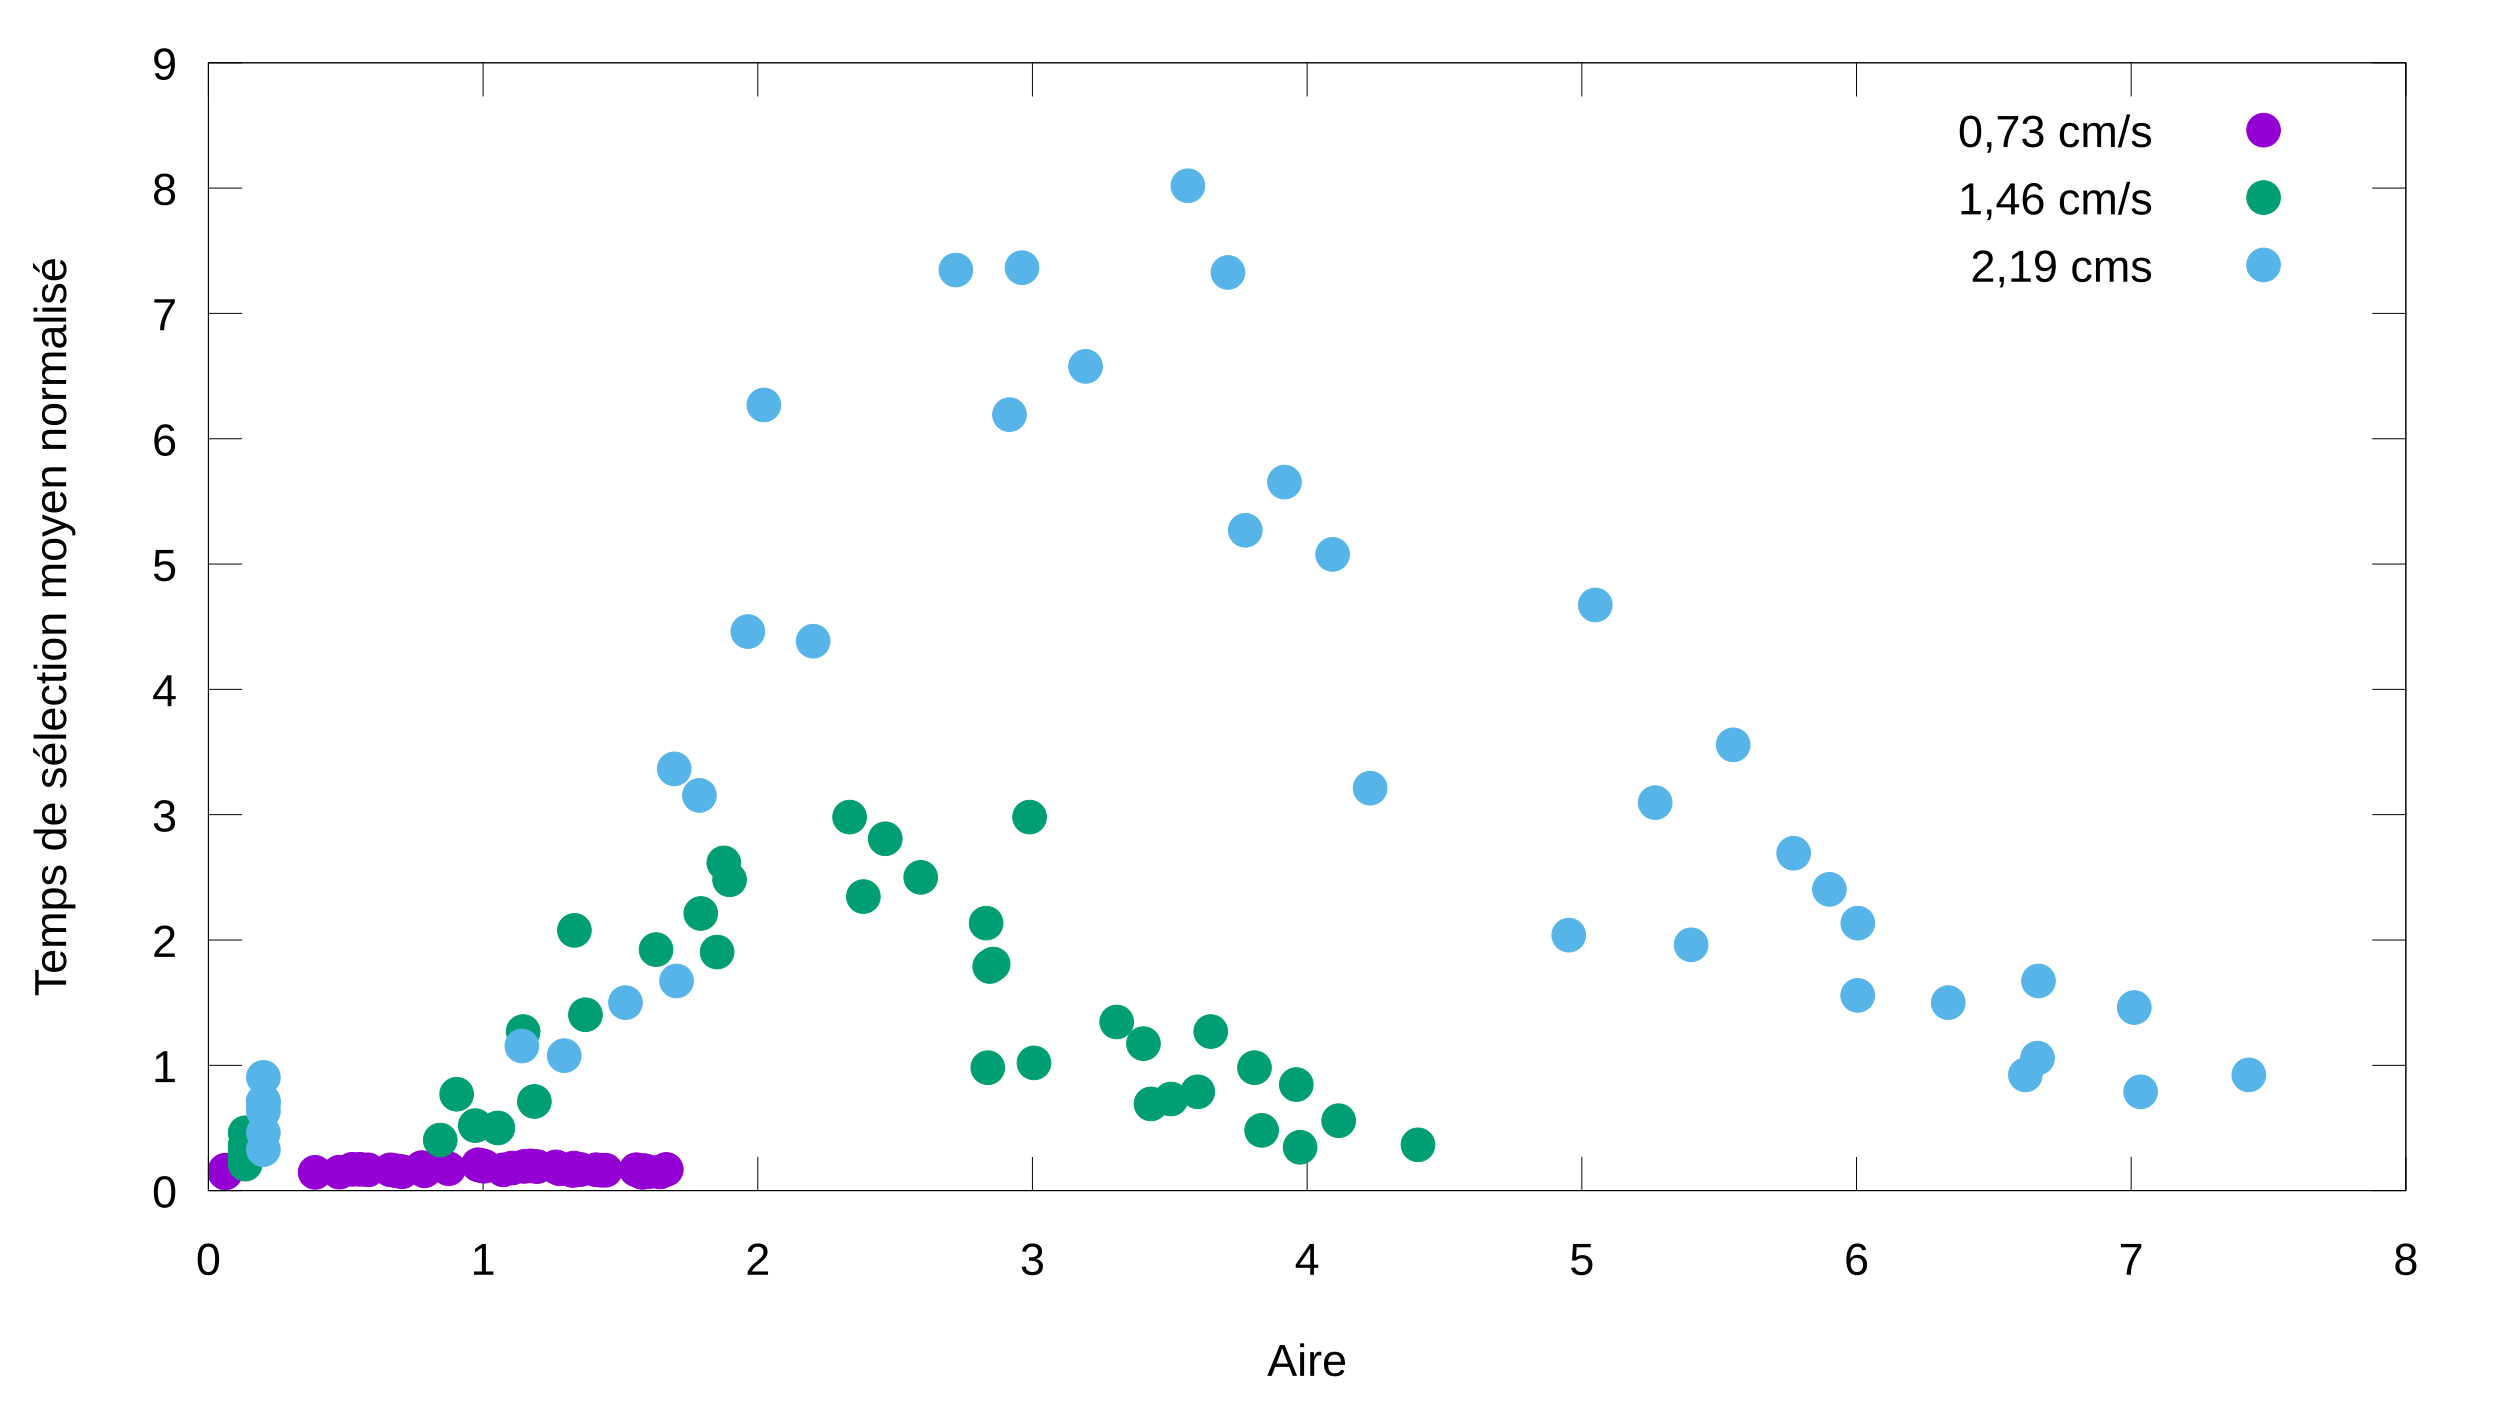
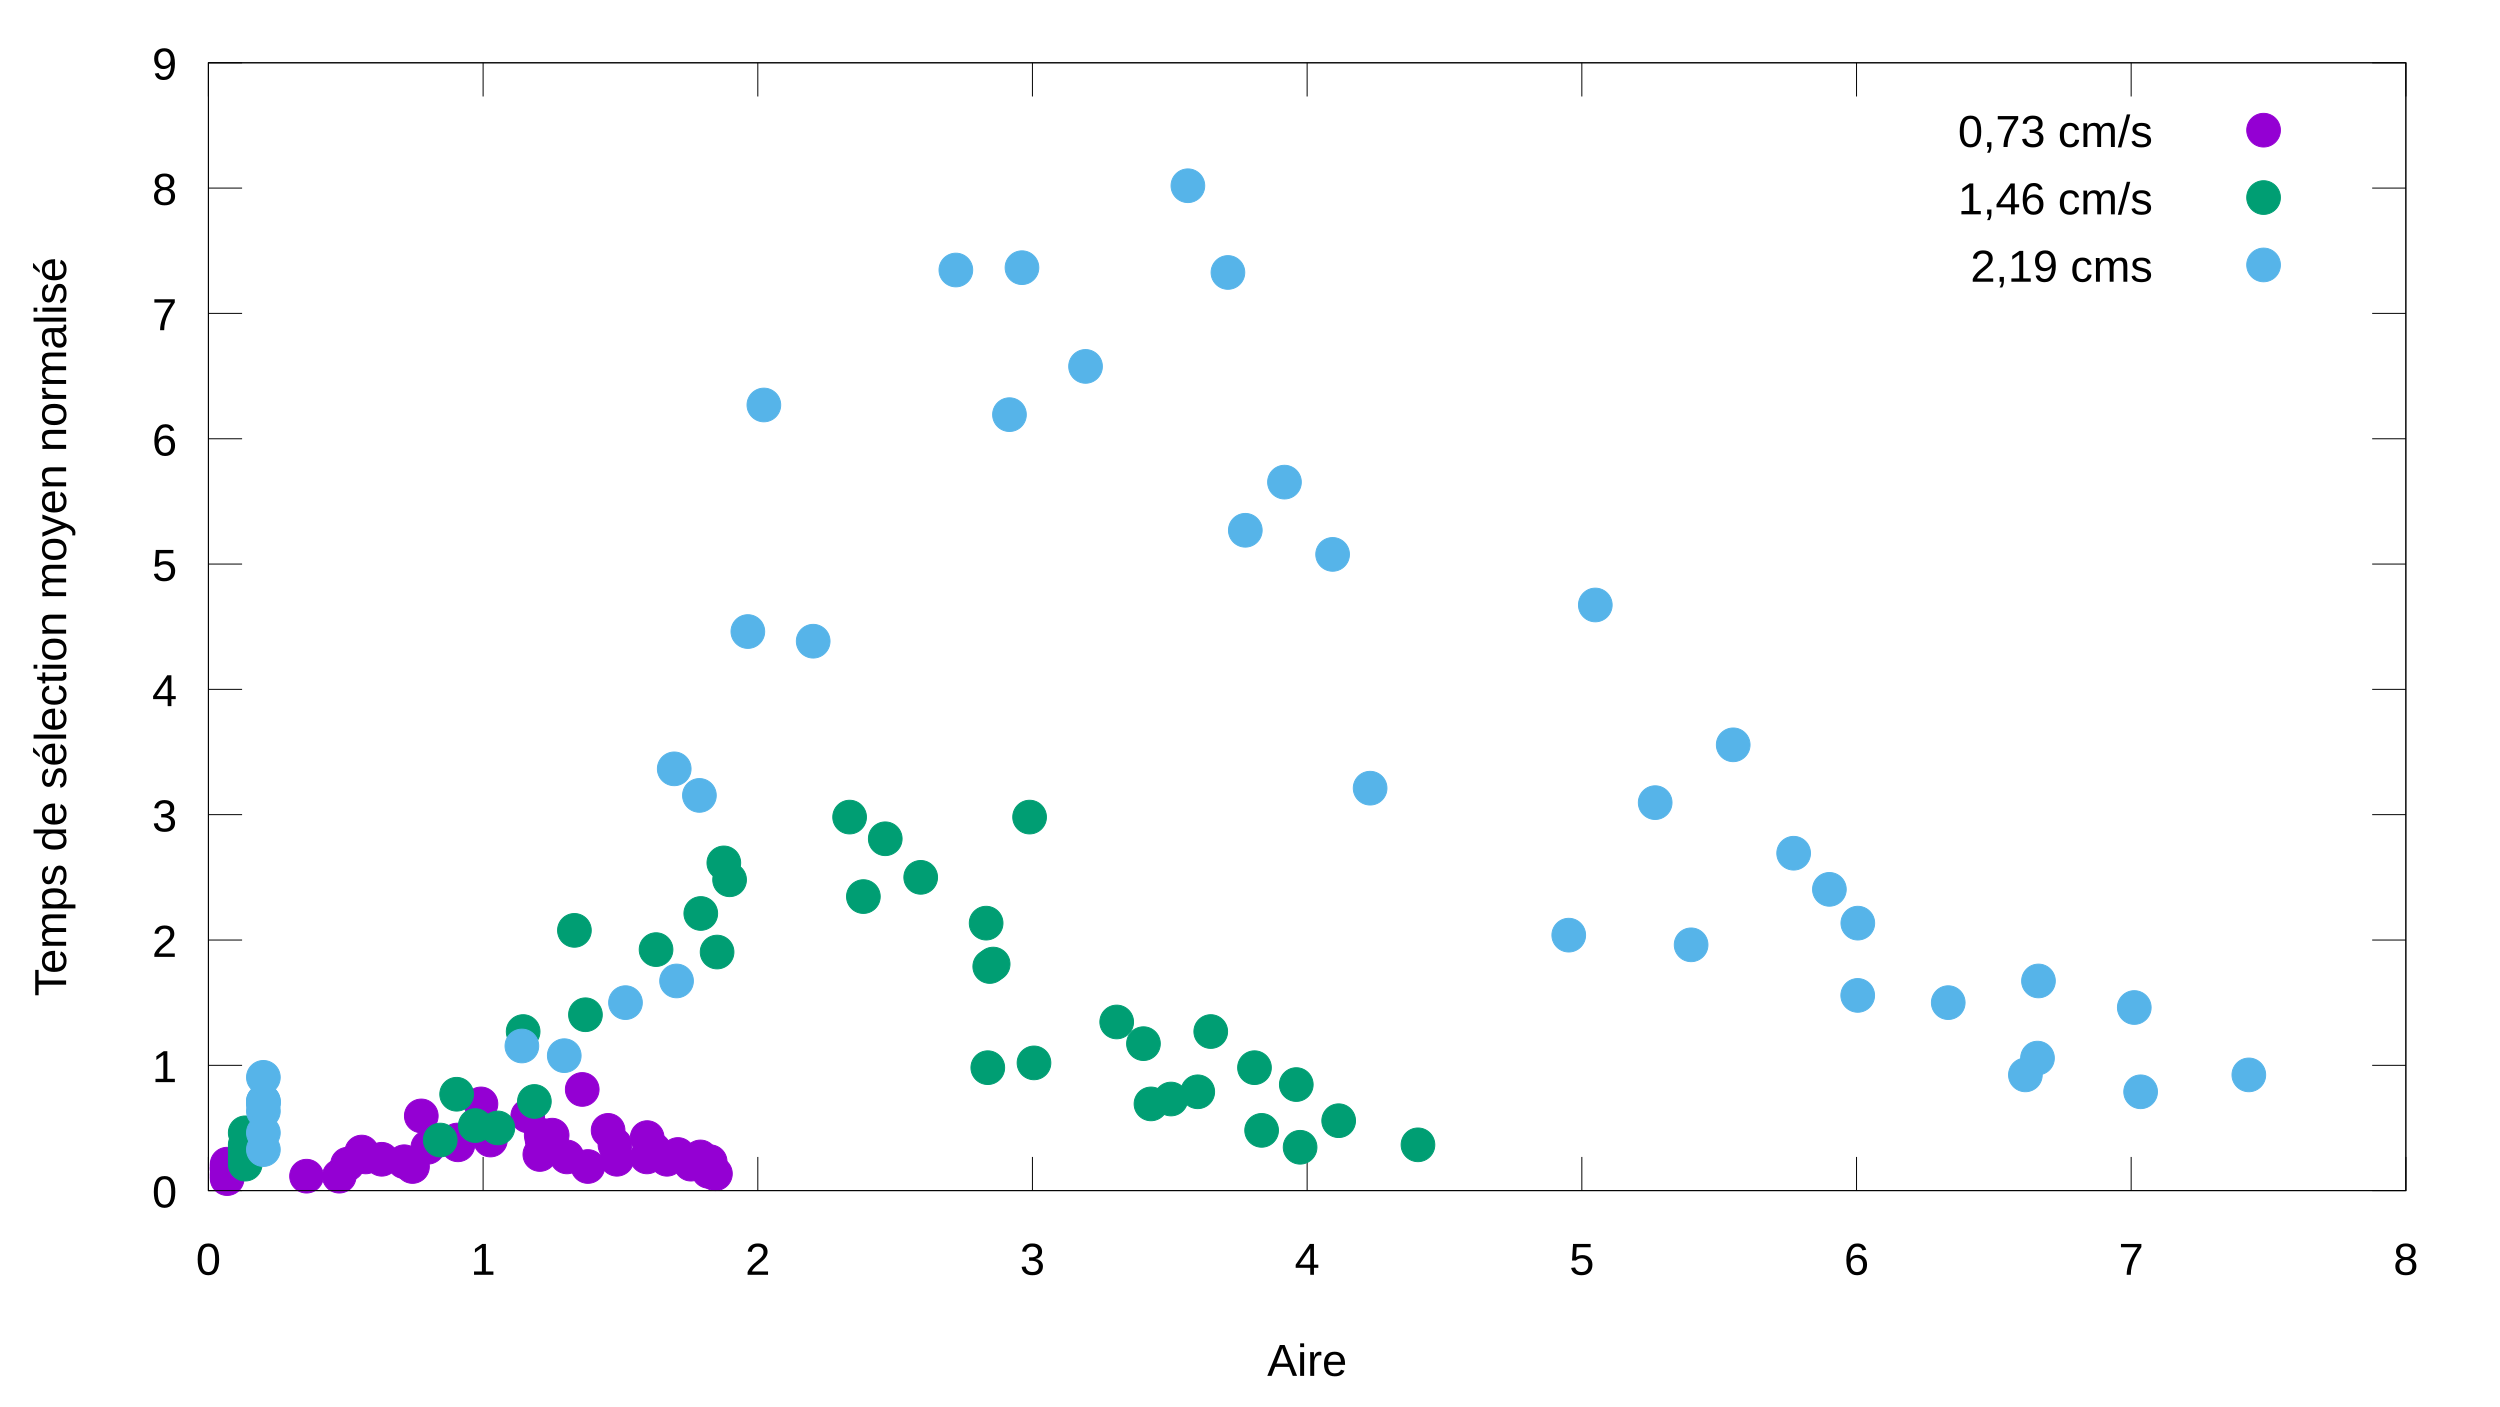
<svg xmlns="http://www.w3.org/2000/svg" xmlns:xlink="http://www.w3.org/1999/xlink" width="2560" height="1440" viewBox="0 0 2560 1440">
  <g id="gnuplot_canvas">
    <rect x="0" y="0" width="2560" height="1440" fill="none" />
    <defs>
      <circle id="gpDot" r="0.5" stroke-width="0.5" />
      <path id="gpPt0" stroke-width="0.058" stroke="currentColor" d="M-1,0 h2 M0,-1 v2" />
      <path id="gpPt1" stroke-width="0.058" stroke="currentColor" d="M-1,-1 L1,1 M1,-1 L-1,1" />
      <path id="gpPt2" stroke-width="0.058" stroke="currentColor" d="M-1,0 L1,0 M0,-1 L0,1 M-1,-1 L1,1 M-1,1 L1,-1" />
      <rect id="gpPt3" stroke-width="0.058" stroke="currentColor" x="-1" y="-1" width="2" height="2" />
      <rect id="gpPt4" stroke-width="0.058" stroke="currentColor" fill="currentColor" x="-1" y="-1" width="2" height="2" />
      <circle id="gpPt5" stroke-width="0.058" stroke="currentColor" cx="0" cy="0" r="1" />
      <use xlink:href="#gpPt5" id="gpPt6" fill="currentColor" stroke="none" />
      <path id="gpPt7" stroke-width="0.058" stroke="currentColor" d="M0,-1.33 L-1.33,0.67 L1.33,0.67 z" />
      <use xlink:href="#gpPt7" id="gpPt8" fill="currentColor" stroke="none" />
      <use xlink:href="#gpPt7" id="gpPt9" stroke="currentColor" transform="rotate(180)" />
      <use xlink:href="#gpPt9" id="gpPt10" fill="currentColor" stroke="none" />
      <use xlink:href="#gpPt3" id="gpPt11" stroke="currentColor" transform="rotate(45)" />
      <use xlink:href="#gpPt11" id="gpPt12" fill="currentColor" stroke="none" />
      <path id="gpPt13" stroke-width="0.058" stroke="currentColor" d="M0,1.330 L1.265,0.411 L0.782,-1.067 L-0.782,-1.076 L-1.265,0.411 z" />
      <use xlink:href="#gpPt13" id="gpPt14" fill="currentColor" stroke="none" />
      <filter id="textbox" filterUnits="objectBoundingBox" x="0" y="0" height="1" width="1">
        <feFlood flood-color="white" flood-opacity="1" result="bgnd" />
        <feComposite in="SourceGraphic" in2="bgnd" operator="atop" />
      </filter>
      <filter id="greybox" filterUnits="objectBoundingBox" x="0" y="0" height="1" width="1">
        <feFlood flood-color="lightgrey" flood-opacity="1" result="grey" />
        <feComposite in="SourceGraphic" in2="grey" operator="atop" />
      </filter>
    </defs>
    <g fill="none" color="white" stroke="currentColor" stroke-width="1.00" stroke-linecap="butt" stroke-linejoin="miter">
</g>
    <g fill="none" color="black" stroke="currentColor" stroke-width="1.00" stroke-linecap="butt" stroke-linejoin="miter">
      <path stroke="black" d="M213.4,1219.2 L247.9,1219.2 M2463.6,1219.2 L2429.1,1219.2  " />
      <g transform="translate(181.3,1236.4)" stroke="none" fill="black" font-family="Arial" font-size="46.00" text-anchor="end">
        <text>
          <tspan font-family="Arial"> 0</tspan>
        </text>
      </g>
    </g>
    <g fill="none" color="black" stroke="currentColor" stroke-width="1.00" stroke-linecap="butt" stroke-linejoin="miter">
      <path stroke="black" d="M213.4,1090.9 L247.9,1090.9 M2463.6,1090.9 L2429.1,1090.9  " />
      <g transform="translate(181.3,1108.1)" stroke="none" fill="black" font-family="Arial" font-size="46.00" text-anchor="end">
        <text>
          <tspan font-family="Arial"> 1</tspan>
        </text>
      </g>
    </g>
    <g fill="none" color="black" stroke="currentColor" stroke-width="1.00" stroke-linecap="butt" stroke-linejoin="miter">
      <path stroke="black" d="M213.4,962.6 L247.9,962.6 M2463.6,962.6 L2429.1,962.6  " />
      <g transform="translate(181.3,979.8)" stroke="none" fill="black" font-family="Arial" font-size="46.00" text-anchor="end">
        <text>
          <tspan font-family="Arial"> 2</tspan>
        </text>
      </g>
    </g>
    <g fill="none" color="black" stroke="currentColor" stroke-width="1.00" stroke-linecap="butt" stroke-linejoin="miter">
      <path stroke="black" d="M213.4,834.2 L247.9,834.2 M2463.6,834.2 L2429.1,834.2  " />
      <g transform="translate(181.3,851.4)" stroke="none" fill="black" font-family="Arial" font-size="46.00" text-anchor="end">
        <text>
          <tspan font-family="Arial"> 3</tspan>
        </text>
      </g>
    </g>
    <g fill="none" color="black" stroke="currentColor" stroke-width="1.00" stroke-linecap="butt" stroke-linejoin="miter">
      <path stroke="black" d="M213.4,705.9 L247.9,705.9 M2463.6,705.9 L2429.1,705.9  " />
      <g transform="translate(181.3,723.1)" stroke="none" fill="black" font-family="Arial" font-size="46.00" text-anchor="end">
        <text>
          <tspan font-family="Arial"> 4</tspan>
        </text>
      </g>
    </g>
    <g fill="none" color="black" stroke="currentColor" stroke-width="1.00" stroke-linecap="butt" stroke-linejoin="miter">
      <path stroke="black" d="M213.4,577.6 L247.9,577.6 M2463.6,577.6 L2429.1,577.6  " />
      <g transform="translate(181.3,594.8)" stroke="none" fill="black" font-family="Arial" font-size="46.00" text-anchor="end">
        <text>
          <tspan font-family="Arial"> 5</tspan>
        </text>
      </g>
    </g>
    <g fill="none" color="black" stroke="currentColor" stroke-width="1.00" stroke-linecap="butt" stroke-linejoin="miter">
      <path stroke="black" d="M213.4,449.3 L247.9,449.3 M2463.6,449.3 L2429.1,449.3  " />
      <g transform="translate(181.3,466.5)" stroke="none" fill="black" font-family="Arial" font-size="46.00" text-anchor="end">
        <text>
          <tspan font-family="Arial"> 6</tspan>
        </text>
      </g>
    </g>
    <g fill="none" color="black" stroke="currentColor" stroke-width="1.00" stroke-linecap="butt" stroke-linejoin="miter">
      <path stroke="black" d="M213.4,320.9 L247.9,320.9 M2463.6,320.9 L2429.1,320.9  " />
      <g transform="translate(181.3,338.1)" stroke="none" fill="black" font-family="Arial" font-size="46.00" text-anchor="end">
        <text>
          <tspan font-family="Arial"> 7</tspan>
        </text>
      </g>
    </g>
    <g fill="none" color="black" stroke="currentColor" stroke-width="1.00" stroke-linecap="butt" stroke-linejoin="miter">
      <path stroke="black" d="M213.4,192.6 L247.9,192.6 M2463.6,192.6 L2429.1,192.6  " />
      <g transform="translate(181.3,209.8)" stroke="none" fill="black" font-family="Arial" font-size="46.00" text-anchor="end">
        <text>
          <tspan font-family="Arial"> 8</tspan>
        </text>
      </g>
    </g>
    <g fill="none" color="black" stroke="currentColor" stroke-width="1.00" stroke-linecap="butt" stroke-linejoin="miter">
      <path stroke="black" d="M213.4,64.3 L247.9,64.3 M2463.6,64.3 L2429.1,64.3  " />
      <g transform="translate(181.3,81.5)" stroke="none" fill="black" font-family="Arial" font-size="46.00" text-anchor="end">
        <text>
          <tspan font-family="Arial"> 9</tspan>
        </text>
      </g>
    </g>
    <g fill="none" color="black" stroke="currentColor" stroke-width="1.00" stroke-linecap="butt" stroke-linejoin="miter">
      <path stroke="black" d="M213.4,1219.2 L213.4,1184.7 M213.4,64.3 L213.4,98.8  " />
      <g transform="translate(213.4,1305.4)" stroke="none" fill="black" font-family="Arial" font-size="46.00" text-anchor="middle">
        <text>
          <tspan font-family="Arial"> 0</tspan>
        </text>
      </g>
    </g>
    <g fill="none" color="black" stroke="currentColor" stroke-width="1.00" stroke-linecap="butt" stroke-linejoin="miter">
      <path stroke="black" d="M494.7,1219.2 L494.7,1184.7 M494.7,64.3 L494.7,98.8  " />
      <g transform="translate(494.7,1305.4)" stroke="none" fill="black" font-family="Arial" font-size="46.00" text-anchor="middle">
        <text>
          <tspan font-family="Arial"> 1</tspan>
        </text>
      </g>
    </g>
    <g fill="none" color="black" stroke="currentColor" stroke-width="1.00" stroke-linecap="butt" stroke-linejoin="miter">
      <path stroke="black" d="M776.0,1219.2 L776.0,1184.7 M776.0,64.3 L776.0,98.8  " />
      <g transform="translate(776.0,1305.4)" stroke="none" fill="black" font-family="Arial" font-size="46.00" text-anchor="middle">
        <text>
          <tspan font-family="Arial"> 2</tspan>
        </text>
      </g>
    </g>
    <g fill="none" color="black" stroke="currentColor" stroke-width="1.00" stroke-linecap="butt" stroke-linejoin="miter">
      <path stroke="black" d="M1057.2,1219.2 L1057.2,1184.7 M1057.2,64.3 L1057.2,98.8  " />
      <g transform="translate(1057.2,1305.4)" stroke="none" fill="black" font-family="Arial" font-size="46.00" text-anchor="middle">
        <text>
          <tspan font-family="Arial"> 3</tspan>
        </text>
      </g>
    </g>
    <g fill="none" color="black" stroke="currentColor" stroke-width="1.00" stroke-linecap="butt" stroke-linejoin="miter">
      <path stroke="black" d="M1338.5,1219.2 L1338.5,1184.7 M1338.5,64.3 L1338.5,98.8  " />
      <g transform="translate(1338.5,1305.4)" stroke="none" fill="black" font-family="Arial" font-size="46.00" text-anchor="middle">
        <text>
          <tspan font-family="Arial"> 4</tspan>
        </text>
      </g>
    </g>
    <g fill="none" color="black" stroke="currentColor" stroke-width="1.00" stroke-linecap="butt" stroke-linejoin="miter">
      <path stroke="black" d="M1619.8,1219.2 L1619.8,1184.7 M1619.8,64.3 L1619.8,98.8  " />
      <g transform="translate(1619.8,1305.4)" stroke="none" fill="black" font-family="Arial" font-size="46.00" text-anchor="middle">
        <text>
          <tspan font-family="Arial"> 5</tspan>
        </text>
      </g>
    </g>
    <g fill="none" color="black" stroke="currentColor" stroke-width="1.00" stroke-linecap="butt" stroke-linejoin="miter">
      <path stroke="black" d="M1901.1,1219.2 L1901.1,1184.7 M1901.1,64.3 L1901.1,98.8  " />
      <g transform="translate(1901.1,1305.4)" stroke="none" fill="black" font-family="Arial" font-size="46.00" text-anchor="middle">
        <text>
          <tspan font-family="Arial"> 6</tspan>
        </text>
      </g>
    </g>
    <g fill="none" color="black" stroke="currentColor" stroke-width="1.00" stroke-linecap="butt" stroke-linejoin="miter">
      <path stroke="black" d="M2182.3,1219.2 L2182.3,1184.7 M2182.3,64.3 L2182.3,98.8  " />
      <g transform="translate(2182.3,1305.4)" stroke="none" fill="black" font-family="Arial" font-size="46.00" text-anchor="middle">
        <text>
          <tspan font-family="Arial"> 7</tspan>
        </text>
      </g>
    </g>
    <g fill="none" color="black" stroke="currentColor" stroke-width="1.00" stroke-linecap="butt" stroke-linejoin="miter">
      <path stroke="black" d="M2463.6,1219.2 L2463.6,1184.7 M2463.6,64.3 L2463.6,98.8  " />
      <g transform="translate(2463.6,1305.4)" stroke="none" fill="black" font-family="Arial" font-size="46.00" text-anchor="middle">
        <text>
          <tspan font-family="Arial"> 8</tspan>
        </text>
      </g>
    </g>
    <g fill="none" color="black" stroke="currentColor" stroke-width="1.00" stroke-linecap="butt" stroke-linejoin="miter">
</g>
    <g fill="none" color="black" stroke="currentColor" stroke-width="1.00" stroke-linecap="butt" stroke-linejoin="miter">
      <path stroke="black" d="M213.4,64.3 L213.4,1219.2 L2463.6,1219.2 L2463.6,64.3 L213.4,64.3 Z  " />
    </g>
    <g fill="none" color="black" stroke="currentColor" stroke-width="1.00" stroke-linecap="butt" stroke-linejoin="miter">
      <g transform="translate(67.7,641.8) rotate(270)" stroke="none" fill="black" font-family="Arial" font-size="46.00" text-anchor="middle">
        <text>
          <tspan font-family="Arial">Temps de sélection moyen normalisé</tspan>
        </text>
      </g>
    </g>
    <g fill="none" color="black" stroke="currentColor" stroke-width="1.00" stroke-linecap="butt" stroke-linejoin="miter">
      <g transform="translate(1338.5,1408.9)" stroke="none" fill="black" font-family="Arial" font-size="46.00" text-anchor="middle">
        <text>
          <tspan font-family="Arial">Aire</tspan>
        </text>
      </g>
    </g>
    <g fill="none" color="black" stroke="currentColor" stroke-width="1.00" stroke-linecap="butt" stroke-linejoin="miter">
</g>
    <g id="gnuplot_plot_1">
      <g fill="none" color="white" stroke="currentColor" stroke-width="3.00" stroke-linecap="butt" stroke-linejoin="miter">
</g>
      <g fill="none" color="black" stroke="currentColor" stroke-width="3.00" stroke-linecap="butt" stroke-linejoin="miter">
        <g transform="translate(2204.4,150.5)" stroke="none" fill="black" font-family="Arial" font-size="46.00" text-anchor="end">
          <text>
            <tspan font-family="Arial">0,73 cm/s</tspan>
          </text>
        </g>
      </g>
      <g fill="none" color="black" stroke="currentColor" stroke-width="3.00" stroke-linecap="butt" stroke-linejoin="miter">
-         <use xlink:href="#gpPt6" transform="translate(230.7,1198.7) scale(17.25)" color="rgb(148,   0, 211)" />
-         <use xlink:href="#gpPt6" transform="translate(230.7,1199.5) scale(17.25)" color="rgb(148,   0, 211)" />
-         <use xlink:href="#gpPt6" transform="translate(230.7,1201.1) scale(17.25)" color="rgb(148,   0, 211)" />
-         <use xlink:href="#gpPt6" transform="translate(230.7,1200.4) scale(17.25)" color="rgb(148,   0, 211)" />
-         <use xlink:href="#gpPt6" transform="translate(230.7,1199.6) scale(17.25)" color="rgb(148,   0, 211)" />
-         <use xlink:href="#gpPt6" transform="translate(230.7,1199.8) scale(17.25)" color="rgb(148,   0, 211)" />
-         <use xlink:href="#gpPt6" transform="translate(230.7,1198.3) scale(17.25)" color="rgb(148,   0, 211)" />
-         <use xlink:href="#gpPt6" transform="translate(663.4,1199.9) scale(17.25)" color="rgb(148,   0, 211)" />
-         <use xlink:href="#gpPt6" transform="translate(675.8,1200.1) scale(17.25)" color="rgb(148,   0, 211)" />
-         <use xlink:href="#gpPt6" transform="translate(651.5,1197.8) scale(17.25)" color="rgb(148,   0, 211)" />
-         <use xlink:href="#gpPt6" transform="translate(682.3,1197.5) scale(17.25)" color="rgb(148,   0, 211)" />
-         <use xlink:href="#gpPt6" transform="translate(594.6,1197.6) scale(17.25)" color="rgb(148,   0, 211)" />
-         <use xlink:href="#gpPt6" transform="translate(615.8,1198.3) scale(17.25)" color="rgb(148,   0, 211)" />
-         <use xlink:href="#gpPt6" transform="translate(569.3,1194.9) scale(17.25)" color="rgb(148,   0, 211)" />
-         <use xlink:href="#gpPt6" transform="translate(610.3,1197.8) scale(17.25)" color="rgb(148,   0, 211)" />
-         <use xlink:href="#gpPt6" transform="translate(657.7,1200.5) scale(17.25)" color="rgb(148,   0, 211)" />
-         <use xlink:href="#gpPt6" transform="translate(620.0,1198.3) scale(17.25)" color="rgb(148,   0, 211)" />
-         <use xlink:href="#gpPt6" transform="translate(536.9,1194.4) scale(17.25)" color="rgb(148,   0, 211)" />
-         <use xlink:href="#gpPt6" transform="translate(549.9,1194.6) scale(17.25)" color="rgb(148,   0, 211)" />
-         <use xlink:href="#gpPt6" transform="translate(491.7,1193.3) scale(17.25)" color="rgb(148,   0, 211)" />
-         <use xlink:href="#gpPt6" transform="translate(432.2,1195.8) scale(17.25)" color="rgb(148,   0, 211)" />
-         <use xlink:href="#gpPt6" transform="translate(660.3,1199.2) scale(17.25)" color="rgb(148,   0, 211)" />
-         <use xlink:href="#gpPt6" transform="translate(659.4,1198.7) scale(17.25)" color="rgb(148,   0, 211)" />
-         <use xlink:href="#gpPt6" transform="translate(587.7,1196.1) scale(17.25)" color="rgb(148,   0, 211)" />
-         <use xlink:href="#gpPt6" transform="translate(524.6,1196.0) scale(17.25)" color="rgb(148,   0, 211)" />
-         <use xlink:href="#gpPt6" transform="translate(489.7,1192.7) scale(17.25)" color="rgb(148,   0, 211)" />
-         <use xlink:href="#gpPt6" transform="translate(434.7,1198.9) scale(17.25)" color="rgb(148,   0, 211)" />
-         <use xlink:href="#gpPt6" transform="translate(399.9,1197.9) scale(17.25)" color="rgb(148,   0, 211)" />
-         <use xlink:href="#gpPt6" transform="translate(586.5,1198.6) scale(17.25)" color="rgb(148,   0, 211)" />
-         <use xlink:href="#gpPt6" transform="translate(515.2,1197.9) scale(17.25)" color="rgb(148,   0, 211)" />
-         <use xlink:href="#gpPt6" transform="translate(543.5,1193.9) scale(17.25)" color="rgb(148,   0, 211)" />
-         <use xlink:href="#gpPt6" transform="translate(431.8,1195.8) scale(17.25)" color="rgb(148,   0, 211)" />
-         <use xlink:href="#gpPt6" transform="translate(406.4,1199.0) scale(17.25)" color="rgb(148,   0, 211)" />
-         <use xlink:href="#gpPt6" transform="translate(411.9,1199.8) scale(17.25)" color="rgb(148,   0, 211)" />
-         <use xlink:href="#gpPt6" transform="translate(368.6,1197.4) scale(17.25)" color="rgb(148,   0, 211)" />
-         <use xlink:href="#gpPt6" transform="translate(573.2,1196.9) scale(17.25)" color="rgb(148,   0, 211)" />
-         <use xlink:href="#gpPt6" transform="translate(495.7,1194.2) scale(17.25)" color="rgb(148,   0, 211)" />
-         <use xlink:href="#gpPt6" transform="translate(459.4,1196.8) scale(17.25)" color="rgb(148,   0, 211)" />
-         <use xlink:href="#gpPt6" transform="translate(360.6,1197.4) scale(17.25)" color="rgb(148,   0, 211)" />
-         <use xlink:href="#gpPt6" transform="translate(376.9,1197.9) scale(17.25)" color="rgb(148,   0, 211)" />
-         <use xlink:href="#gpPt6" transform="translate(347.5,1200.3) scale(17.25)" color="rgb(148,   0, 211)" />
-         <use xlink:href="#gpPt6" transform="translate(322.7,1200.5) scale(17.25)" color="rgb(148,   0, 211)" />
+         <use xlink:href="#gpPt6" transform="translate(232.6,1192.1) scale(17.25)" color="rgb(148,   0, 211)" />
+         <use xlink:href="#gpPt6" transform="translate(232.6,1206.9) scale(17.25)" color="rgb(148,   0, 211)" />
+         <use xlink:href="#gpPt6" transform="translate(232.6,1204.4) scale(17.25)" color="rgb(148,   0, 211)" />
+         <use xlink:href="#gpPt6" transform="translate(232.6,1201.9) scale(17.25)" color="rgb(148,   0, 211)" />
+         <use xlink:href="#gpPt6" transform="translate(232.6,1194.5) scale(17.25)" color="rgb(148,   0, 211)" />
+         <use xlink:href="#gpPt6" transform="translate(232.6,1197.0) scale(17.25)" color="rgb(148,   0, 211)" />
+         <use xlink:href="#gpPt6" transform="translate(232.6,1197.0) scale(17.25)" color="rgb(148,   0, 211)" />
+         <use xlink:href="#gpPt6" transform="translate(683.0,1187.1) scale(17.25)" color="rgb(148,   0, 211)" />
+         <use xlink:href="#gpPt6" transform="translate(727.2,1189.6) scale(17.25)" color="rgb(148,   0, 211)" />
+         <use xlink:href="#gpPt6" transform="translate(662.5,1184.7) scale(17.25)" color="rgb(148,   0, 211)" />
+         <use xlink:href="#gpPt6" transform="translate(694.2,1182.2) scale(17.25)" color="rgb(148,   0, 211)" />
+         <use xlink:href="#gpPt6" transform="translate(629.7,1172.3) scale(17.25)" color="rgb(148,   0, 211)" />
+         <use xlink:href="#gpPt6" transform="translate(669.6,1177.2) scale(17.25)" color="rgb(148,   0, 211)" />
+         <use xlink:href="#gpPt6" transform="translate(580.6,1184.7) scale(17.25)" color="rgb(148,   0, 211)" />
+         <use xlink:href="#gpPt6" transform="translate(707.5,1192.1) scale(17.25)" color="rgb(148,   0, 211)" />
+         <use xlink:href="#gpPt6" transform="translate(732.6,1201.9) scale(17.25)" color="rgb(148,   0, 211)" />
+         <use xlink:href="#gpPt6" transform="translate(662.7,1164.9) scale(17.25)" color="rgb(148,   0, 211)" />
+         <use xlink:href="#gpPt6" transform="translate(555.1,1167.4) scale(17.25)" color="rgb(148,   0, 211)" />
+         <use xlink:href="#gpPt6" transform="translate(596.2,1115.6) scale(17.25)" color="rgb(148,   0, 211)" />
+         <use xlink:href="#gpPt6" transform="translate(492.5,1130.4) scale(17.25)" color="rgb(148,   0, 211)" />
+         <use xlink:href="#gpPt6" transform="translate(468.2,1167.4) scale(17.25)" color="rgb(148,   0, 211)" />
+         <use xlink:href="#gpPt6" transform="translate(725.7,1199.5) scale(17.25)" color="rgb(148,   0, 211)" />
+         <use xlink:href="#gpPt6" transform="translate(717.2,1184.7) scale(17.25)" color="rgb(148,   0, 211)" />
+         <use xlink:href="#gpPt6" transform="translate(602.0,1194.5) scale(17.25)" color="rgb(148,   0, 211)" />
+         <use xlink:href="#gpPt6" transform="translate(552.8,1182.2) scale(17.25)" color="rgb(148,   0, 211)" />
+         <use xlink:href="#gpPt6" transform="translate(502.2,1167.4) scale(17.25)" color="rgb(148,   0, 211)" />
+         <use xlink:href="#gpPt6" transform="translate(438.1,1174.8) scale(17.25)" color="rgb(148,   0, 211)" />
+         <use xlink:href="#gpPt6" transform="translate(374.5,1184.7) scale(17.25)" color="rgb(148,   0, 211)" />
+         <use xlink:href="#gpPt6" transform="translate(631.7,1187.1) scale(17.25)" color="rgb(148,   0, 211)" />
+         <use xlink:href="#gpPt6" transform="translate(565.4,1162.4) scale(17.25)" color="rgb(148,   0, 211)" />
+         <use xlink:href="#gpPt6" transform="translate(540.4,1142.7) scale(17.25)" color="rgb(148,   0, 211)" />
+         <use xlink:href="#gpPt6" transform="translate(431.4,1142.7) scale(17.25)" color="rgb(148,   0, 211)" />
+         <use xlink:href="#gpPt6" transform="translate(422.4,1194.5) scale(17.25)" color="rgb(148,   0, 211)" />
+         <use xlink:href="#gpPt6" transform="translate(413.9,1189.6) scale(17.25)" color="rgb(148,   0, 211)" />
+         <use xlink:href="#gpPt6" transform="translate(370.4,1179.7) scale(17.25)" color="rgb(148,   0, 211)" />
+         <use xlink:href="#gpPt6" transform="translate(622.7,1157.5) scale(17.25)" color="rgb(148,   0, 211)" />
+         <use xlink:href="#gpPt6" transform="translate(554.2,1162.4) scale(17.25)" color="rgb(148,   0, 211)" />
+         <use xlink:href="#gpPt6" transform="translate(468.9,1172.3) scale(17.25)" color="rgb(148,   0, 211)" />
+         <use xlink:href="#gpPt6" transform="translate(390.9,1187.1) scale(17.25)" color="rgb(148,   0, 211)" />
+         <use xlink:href="#gpPt6" transform="translate(355.9,1192.1) scale(17.25)" color="rgb(148,   0, 211)" />
+         <use xlink:href="#gpPt6" transform="translate(347.4,1204.4) scale(17.25)" color="rgb(148,   0, 211)" />
+         <use xlink:href="#gpPt6" transform="translate(313.9,1204.4) scale(17.25)" color="rgb(148,   0, 211)" />
        <use xlink:href="#gpPt6" transform="translate(2317.9,133.3) scale(17.25)" color="rgb(148,   0, 211)" />
      </g>
    </g>
    <g id="gnuplot_plot_2">
      <g fill="none" color="black" stroke="currentColor" stroke-width="3.00" stroke-linecap="butt" stroke-linejoin="miter">
        <g transform="translate(2204.4,219.5)" stroke="none" fill="black" font-family="Arial" font-size="46.00" text-anchor="end">
          <text>
            <tspan font-family="Arial">1,46 cm/s</tspan>
          </text>
        </g>
      </g>
      <g fill="none" color="black" stroke="currentColor" stroke-width="3.00" stroke-linecap="butt" stroke-linejoin="miter">
        <use xlink:href="#gpPt6" transform="translate(251.1,1177.2) scale(17.25)" color="rgb(  0, 158, 115)" />
        <use xlink:href="#gpPt6" transform="translate(251.1,1160.0) scale(17.25)" color="rgb(  0, 158, 115)" />
        <use xlink:href="#gpPt6" transform="translate(251.1,1177.2) scale(17.25)" color="rgb(  0, 158, 115)" />
        <use xlink:href="#gpPt6" transform="translate(251.1,1172.3) scale(17.25)" color="rgb(  0, 158, 115)" />
        <use xlink:href="#gpPt6" transform="translate(251.1,1182.2) scale(17.25)" color="rgb(  0, 158, 115)" />
        <use xlink:href="#gpPt6" transform="translate(251.1,1187.1) scale(17.25)" color="rgb(  0, 158, 115)" />
        <use xlink:href="#gpPt6" transform="translate(251.1,1192.1) scale(17.25)" color="rgb(  0, 158, 115)" />
        <use xlink:href="#gpPt6" transform="translate(1370.8,1147.6) scale(17.25)" color="rgb(  0, 158, 115)" />
        <use xlink:href="#gpPt6" transform="translate(1452.0,1172.3) scale(17.25)" color="rgb(  0, 158, 115)" />
        <use xlink:href="#gpPt6" transform="translate(1327.4,1110.6) scale(17.25)" color="rgb(  0, 158, 115)" />
        <use xlink:href="#gpPt6" transform="translate(1284.6,1093.3) scale(17.25)" color="rgb(  0, 158, 115)" />
        <use xlink:href="#gpPt6" transform="translate(1199.1,1125.4) scale(17.25)" color="rgb(  0, 158, 115)" />
        <use xlink:href="#gpPt6" transform="translate(1058.8,1088.4) scale(17.25)" color="rgb(  0, 158, 115)" />
        <use xlink:href="#gpPt6" transform="translate(1143.5,1046.5) scale(17.25)" color="rgb(  0, 158, 115)" />
        <use xlink:href="#gpPt6" transform="translate(1331.3,1174.8) scale(17.25)" color="rgb(  0, 158, 115)" />
        <use xlink:href="#gpPt6" transform="translate(1226.5,1118.0) scale(17.25)" color="rgb(  0, 158, 115)" />
        <use xlink:href="#gpPt6" transform="translate(1170.9,1068.7) scale(17.25)" color="rgb(  0, 158, 115)" />
        <use xlink:href="#gpPt6" transform="translate(1013.5,989.7) scale(17.25)" color="rgb(  0, 158, 115)" />
        <use xlink:href="#gpPt6" transform="translate(942.8,898.4) scale(17.25)" color="rgb(  0, 158, 115)" />
        <use xlink:href="#gpPt6" transform="translate(870.0,836.7) scale(17.25)" color="rgb(  0, 158, 115)" />
        <use xlink:href="#gpPt6" transform="translate(741.2,883.6) scale(17.25)" color="rgb(  0, 158, 115)" />
        <use xlink:href="#gpPt6" transform="translate(1291.9,1157.5) scale(17.25)" color="rgb(  0, 158, 115)" />
        <use xlink:href="#gpPt6" transform="translate(1239.8,1056.3) scale(17.25)" color="rgb(  0, 158, 115)" />
        <use xlink:href="#gpPt6" transform="translate(1017.0,987.2) scale(17.25)" color="rgb(  0, 158, 115)" />
        <use xlink:href="#gpPt6" transform="translate(884.1,918.1) scale(17.25)" color="rgb(  0, 158, 115)" />
        <use xlink:href="#gpPt6" transform="translate(747.1,900.9) scale(17.25)" color="rgb(  0, 158, 115)" />
        <use xlink:href="#gpPt6" transform="translate(671.8,972.4) scale(17.25)" color="rgb(  0, 158, 115)" />
        <use xlink:href="#gpPt6" transform="translate(535.7,1056.3) scale(17.25)" color="rgb(  0, 158, 115)" />
        <use xlink:href="#gpPt6" transform="translate(1178.6,1130.4) scale(17.25)" color="rgb(  0, 158, 115)" />
        <use xlink:href="#gpPt6" transform="translate(1009.8,945.3) scale(17.25)" color="rgb(  0, 158, 115)" />
        <use xlink:href="#gpPt6" transform="translate(1054.3,836.7) scale(17.25)" color="rgb(  0, 158, 115)" />
        <use xlink:href="#gpPt6" transform="translate(717.6,935.4) scale(17.25)" color="rgb(  0, 158, 115)" />
        <use xlink:href="#gpPt6" transform="translate(588.2,952.7) scale(17.25)" color="rgb(  0, 158, 115)" />
        <use xlink:href="#gpPt6" transform="translate(547.2,1127.9) scale(17.25)" color="rgb(  0, 158, 115)" />
        <use xlink:href="#gpPt6" transform="translate(467.6,1120.5) scale(17.25)" color="rgb(  0, 158, 115)" />
        <use xlink:href="#gpPt6" transform="translate(1011.5,1093.3) scale(17.25)" color="rgb(  0, 158, 115)" />
        <use xlink:href="#gpPt6" transform="translate(906.5,858.9) scale(17.25)" color="rgb(  0, 158, 115)" />
        <use xlink:href="#gpPt6" transform="translate(734.3,974.9) scale(17.25)" color="rgb(  0, 158, 115)" />
        <use xlink:href="#gpPt6" transform="translate(599.5,1039.1) scale(17.25)" color="rgb(  0, 158, 115)" />
        <use xlink:href="#gpPt6" transform="translate(509.8,1155.0) scale(17.25)" color="rgb(  0, 158, 115)" />
        <use xlink:href="#gpPt6" transform="translate(486.7,1152.6) scale(17.25)" color="rgb(  0, 158, 115)" />
        <use xlink:href="#gpPt6" transform="translate(450.8,1167.4) scale(17.25)" color="rgb(  0, 158, 115)" />
        <use xlink:href="#gpPt6" transform="translate(2317.9,202.3) scale(17.25)" color="rgb(  0, 158, 115)" />
      </g>
    </g>
    <g id="gnuplot_plot_3">
      <g fill="none" color="black" stroke="currentColor" stroke-width="3.00" stroke-linecap="butt" stroke-linejoin="miter">
        <g transform="translate(2204.4,288.5)" stroke="none" fill="black" font-family="Arial" font-size="46.00" text-anchor="end">
          <text>
            <tspan font-family="Arial">2,19 cms </tspan>
          </text>
        </g>
      </g>
      <g fill="none" color="black" stroke="currentColor" stroke-width="3.00" stroke-linecap="butt" stroke-linejoin="miter">
        <use xlink:href="#gpPt6" transform="translate(269.7,1127.9) scale(17.25)" color="rgb( 86, 180, 233)" />
        <use xlink:href="#gpPt6" transform="translate(269.7,1137.8) scale(17.25)" color="rgb( 86, 180, 233)" />
        <use xlink:href="#gpPt6" transform="translate(269.7,1127.9) scale(17.25)" color="rgb( 86, 180, 233)" />
        <use xlink:href="#gpPt6" transform="translate(269.7,1177.2) scale(17.25)" color="rgb( 86, 180, 233)" />
        <use xlink:href="#gpPt6" transform="translate(269.7,1130.4) scale(17.25)" color="rgb( 86, 180, 233)" />
        <use xlink:href="#gpPt6" transform="translate(269.7,1103.2) scale(17.25)" color="rgb( 86, 180, 233)" />
        <use xlink:href="#gpPt6" transform="translate(269.7,1160.0) scale(17.25)" color="rgb( 86, 180, 233)" />
        <use xlink:href="#gpPt6" transform="translate(2302.8,1100.7) scale(17.25)" color="rgb( 86, 180, 233)" />
        <use xlink:href="#gpPt6" transform="translate(2192.0,1118.0) scale(17.25)" color="rgb( 86, 180, 233)" />
        <use xlink:href="#gpPt6" transform="translate(2185.5,1031.7) scale(17.25)" color="rgb( 86, 180, 233)" />
        <use xlink:href="#gpPt6" transform="translate(1902.3,1019.3) scale(17.25)" color="rgb( 86, 180, 233)" />
        <use xlink:href="#gpPt6" transform="translate(1902.4,945.3) scale(17.25)" color="rgb( 86, 180, 233)" />
        <use xlink:href="#gpPt6" transform="translate(1731.7,967.5) scale(17.25)" color="rgb( 86, 180, 233)" />
        <use xlink:href="#gpPt6" transform="translate(1633.6,619.5) scale(17.25)" color="rgb( 86, 180, 233)" />
        <use xlink:href="#gpPt6" transform="translate(2086.4,1083.5) scale(17.25)" color="rgb( 86, 180, 233)" />
        <use xlink:href="#gpPt6" transform="translate(2087.4,1004.5) scale(17.25)" color="rgb( 86, 180, 233)" />
        <use xlink:href="#gpPt6" transform="translate(1873.3,910.7) scale(17.25)" color="rgb( 86, 180, 233)" />
        <use xlink:href="#gpPt6" transform="translate(1774.8,762.7) scale(17.25)" color="rgb( 86, 180, 233)" />
        <use xlink:href="#gpPt6" transform="translate(1364.6,567.7) scale(17.25)" color="rgb( 86, 180, 233)" />
        <use xlink:href="#gpPt6" transform="translate(1216.4,190.2) scale(17.25)" color="rgb( 86, 180, 233)" />
        <use xlink:href="#gpPt6" transform="translate(1046.5,274.1) scale(17.25)" color="rgb( 86, 180, 233)" />
        <use xlink:href="#gpPt6" transform="translate(2074.0,1100.7) scale(17.25)" color="rgb( 86, 180, 233)" />
        <use xlink:href="#gpPt6" transform="translate(1836.7,873.7) scale(17.25)" color="rgb( 86, 180, 233)" />
        <use xlink:href="#gpPt6" transform="translate(1403.0,807.1) scale(17.25)" color="rgb( 86, 180, 233)" />
        <use xlink:href="#gpPt6" transform="translate(1257.4,279.0) scale(17.25)" color="rgb( 86, 180, 233)" />
        <use xlink:href="#gpPt6" transform="translate(1111.6,375.2) scale(17.25)" color="rgb( 86, 180, 233)" />
        <use xlink:href="#gpPt6" transform="translate(832.7,656.6) scale(17.25)" color="rgb( 86, 180, 233)" />
        <use xlink:href="#gpPt6" transform="translate(765.8,646.7) scale(17.25)" color="rgb( 86, 180, 233)" />
        <use xlink:href="#gpPt6" transform="translate(1995.0,1026.7) scale(17.25)" color="rgb( 86, 180, 233)" />
        <use xlink:href="#gpPt6" transform="translate(1694.9,821.9) scale(17.25)" color="rgb( 86, 180, 233)" />
        <use xlink:href="#gpPt6" transform="translate(1315.3,493.7) scale(17.25)" color="rgb( 86, 180, 233)" />
        <use xlink:href="#gpPt6" transform="translate(978.8,276.5) scale(17.25)" color="rgb( 86, 180, 233)" />
        <use xlink:href="#gpPt6" transform="translate(782.2,414.7) scale(17.25)" color="rgb( 86, 180, 233)" />
        <use xlink:href="#gpPt6" transform="translate(690.4,787.3) scale(17.25)" color="rgb( 86, 180, 233)" />
        <use xlink:href="#gpPt6" transform="translate(640.5,1026.7) scale(17.25)" color="rgb( 86, 180, 233)" />
        <use xlink:href="#gpPt6" transform="translate(1606.4,957.6) scale(17.25)" color="rgb( 86, 180, 233)" />
        <use xlink:href="#gpPt6" transform="translate(1275.2,543.0) scale(17.25)" color="rgb( 86, 180, 233)" />
        <use xlink:href="#gpPt6" transform="translate(1033.7,424.6) scale(17.25)" color="rgb( 86, 180, 233)" />
        <use xlink:href="#gpPt6" transform="translate(716.2,814.5) scale(17.25)" color="rgb( 86, 180, 233)" />
        <use xlink:href="#gpPt6" transform="translate(692.8,1004.5) scale(17.25)" color="rgb( 86, 180, 233)" />
        <use xlink:href="#gpPt6" transform="translate(577.8,1081.0) scale(17.25)" color="rgb( 86, 180, 233)" />
        <use xlink:href="#gpPt6" transform="translate(534.4,1071.1) scale(17.25)" color="rgb( 86, 180, 233)" />
        <use xlink:href="#gpPt6" transform="translate(2317.9,271.3) scale(17.25)" color="rgb( 86, 180, 233)" />
      </g>
    </g>
    <g fill="none" color="white" stroke="rgb( 86, 180, 233)" stroke-width="2.00" stroke-linecap="butt" stroke-linejoin="miter">
</g>
    <g fill="none" color="black" stroke="currentColor" stroke-width="2.00" stroke-linecap="butt" stroke-linejoin="miter">
</g>
    <g fill="none" color="black" stroke="black" stroke-width="1.00" stroke-linecap="butt" stroke-linejoin="miter">
</g>
    <g fill="none" color="black" stroke="currentColor" stroke-width="1.00" stroke-linecap="butt" stroke-linejoin="miter">
      <path stroke="black" d="M213.4,64.3 L213.4,1219.2 L2463.6,1219.2 L2463.6,64.3 L213.4,64.3 Z  " />
    </g>
    <g fill="none" color="black" stroke="currentColor" stroke-width="1.00" stroke-linecap="butt" stroke-linejoin="miter">
</g>
  </g>
</svg>
